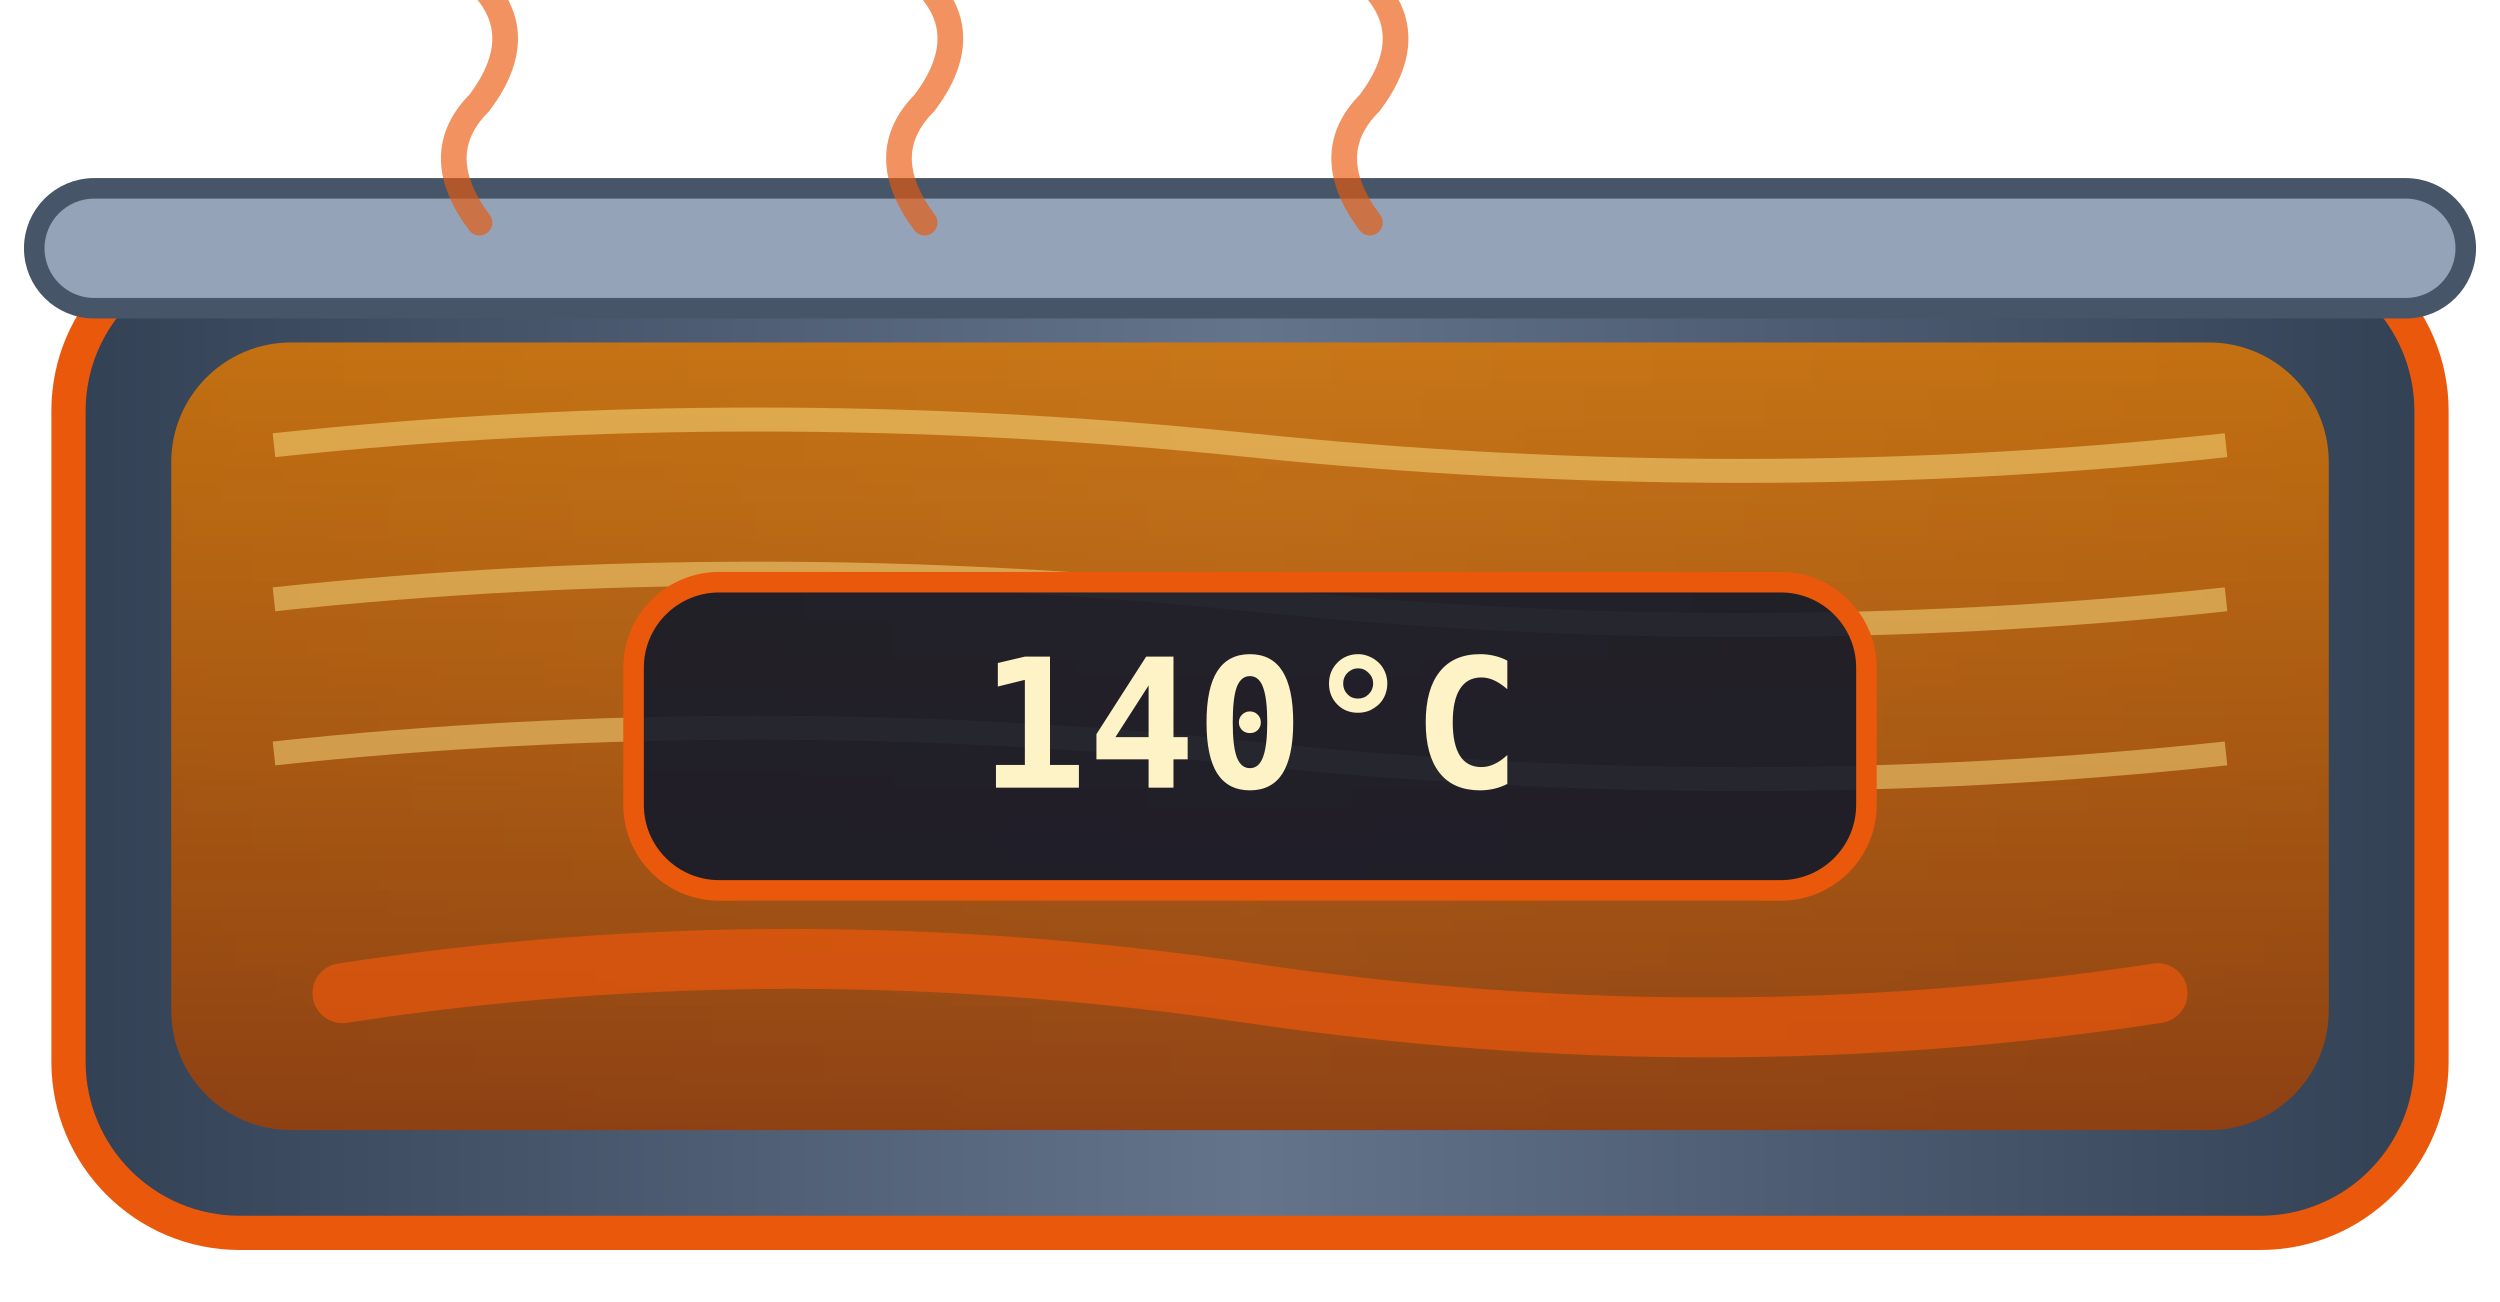
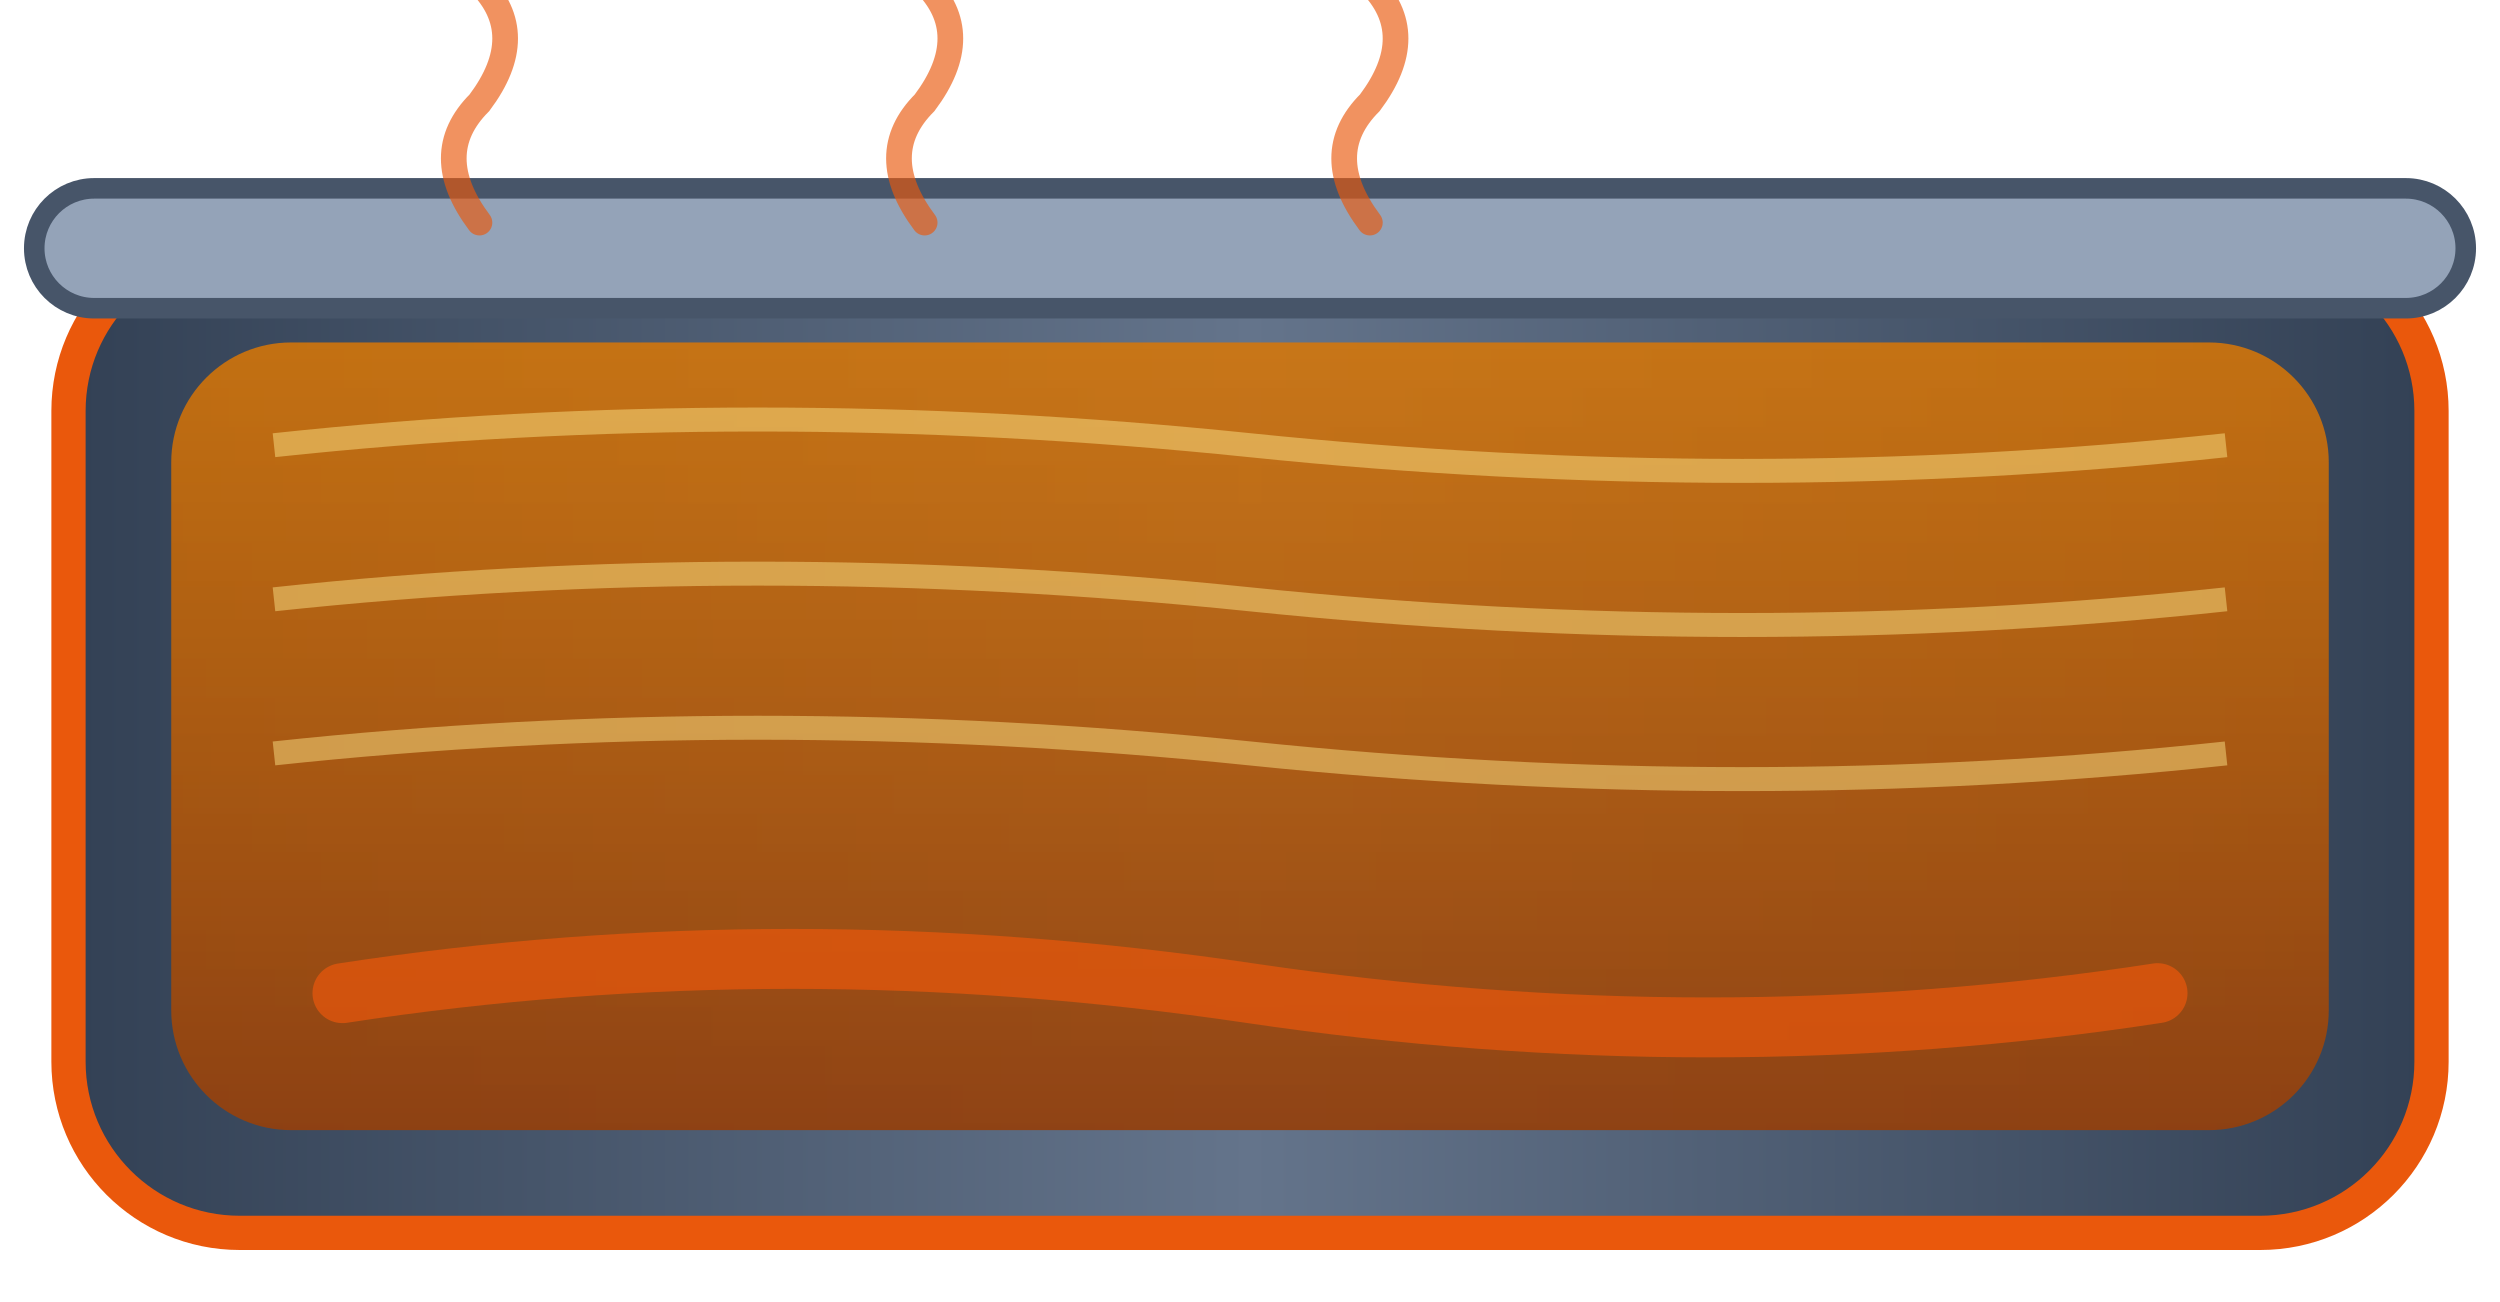
<svg xmlns="http://www.w3.org/2000/svg" viewBox="0 0 146 76">
  <defs>
    <linearGradient id="liq" x1="0" y1="0" x2="0" y2="1">
      <stop offset="0%" stop-color="#d97706" stop-opacity="0.86" />
      <stop offset="100%" stop-color="#92400e" stop-opacity="0.94" />
    </linearGradient>
    <linearGradient id="tub" x1="0" y1="0" x2="1" y2="0">
      <stop offset="0%" stop-color="#334155" />
      <stop offset="50%" stop-color="#64748b" />
      <stop offset="100%" stop-color="#334155" />
    </linearGradient>
  </defs>
  <rect x="4" y="14" width="138" height="58" rx="10" fill="url(#tub)" stroke="#ea580c" stroke-width="2" />
  <rect x="10" y="20" width="126" height="46" rx="7" fill="url(#liq)" />
  <rect x="2" y="11" width="142" height="7" rx="3.5" fill="#94a3b8" stroke="#475569" stroke-width="1.2" />
  <path d="M20 58 Q46 54 73 58 T126 58" fill="none" stroke="#ea580c" stroke-width="3.5" stroke-opacity="0.70" stroke-linecap="round" />
  <path d="M16 26 Q44 23 73 26 T130 26" fill="none" stroke="#fde68a" stroke-opacity="0.48" stroke-width="1.4" />
  <path d="M16 35 Q44 32 73 35 T130 35" fill="none" stroke="#fde68a" stroke-opacity="0.48" stroke-width="1.4" />
  <path d="M16 44 Q44 41 73 44 T130 44" fill="none" stroke="#fde68a" stroke-opacity="0.48" stroke-width="1.4" />
  <path d="M28 13 q-3 -4 0 -7 q3 -4 0 -7" fill="none" stroke="#ea580c" stroke-opacity="0.65" stroke-width="1.5" stroke-linecap="round" />
  <path d="M54 13 q-3 -4 0 -7 q3 -4 0 -7" fill="none" stroke="#ea580c" stroke-opacity="0.65" stroke-width="1.5" stroke-linecap="round" />
  <path d="M80 13 q-3 -4 0 -7 q3 -4 0 -7" fill="none" stroke="#ea580c" stroke-opacity="0.65" stroke-width="1.5" stroke-linecap="round" />
-   <rect x="37" y="34" width="72" height="18" rx="5" fill="#0f172a" fill-opacity="0.88" stroke="#ea580c" stroke-width="1.2" />
-   <text x="73" y="46" text-anchor="middle" font-family="ui-monospace,monospace" font-size="10.5" font-weight="bold" fill="#fef3c7">140°C</text>
</svg>
